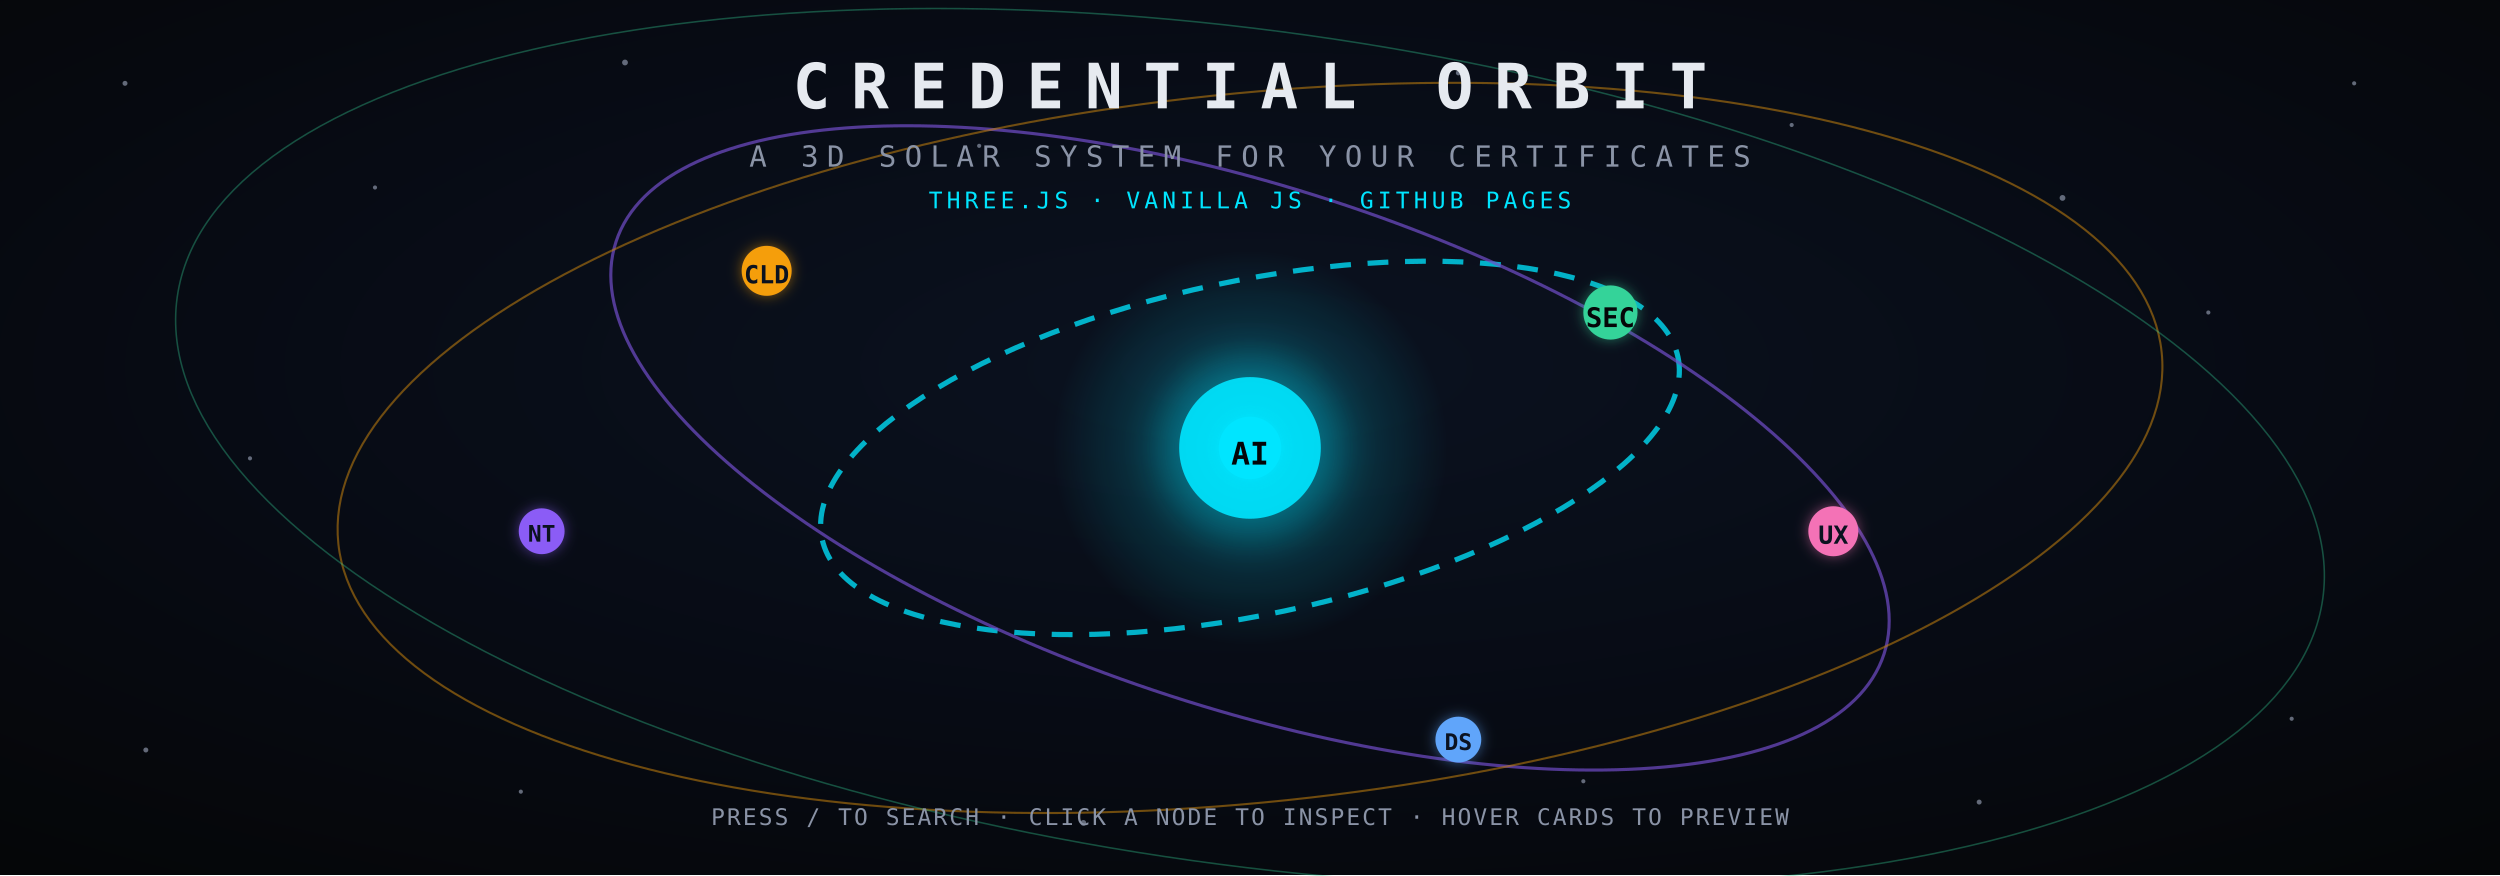
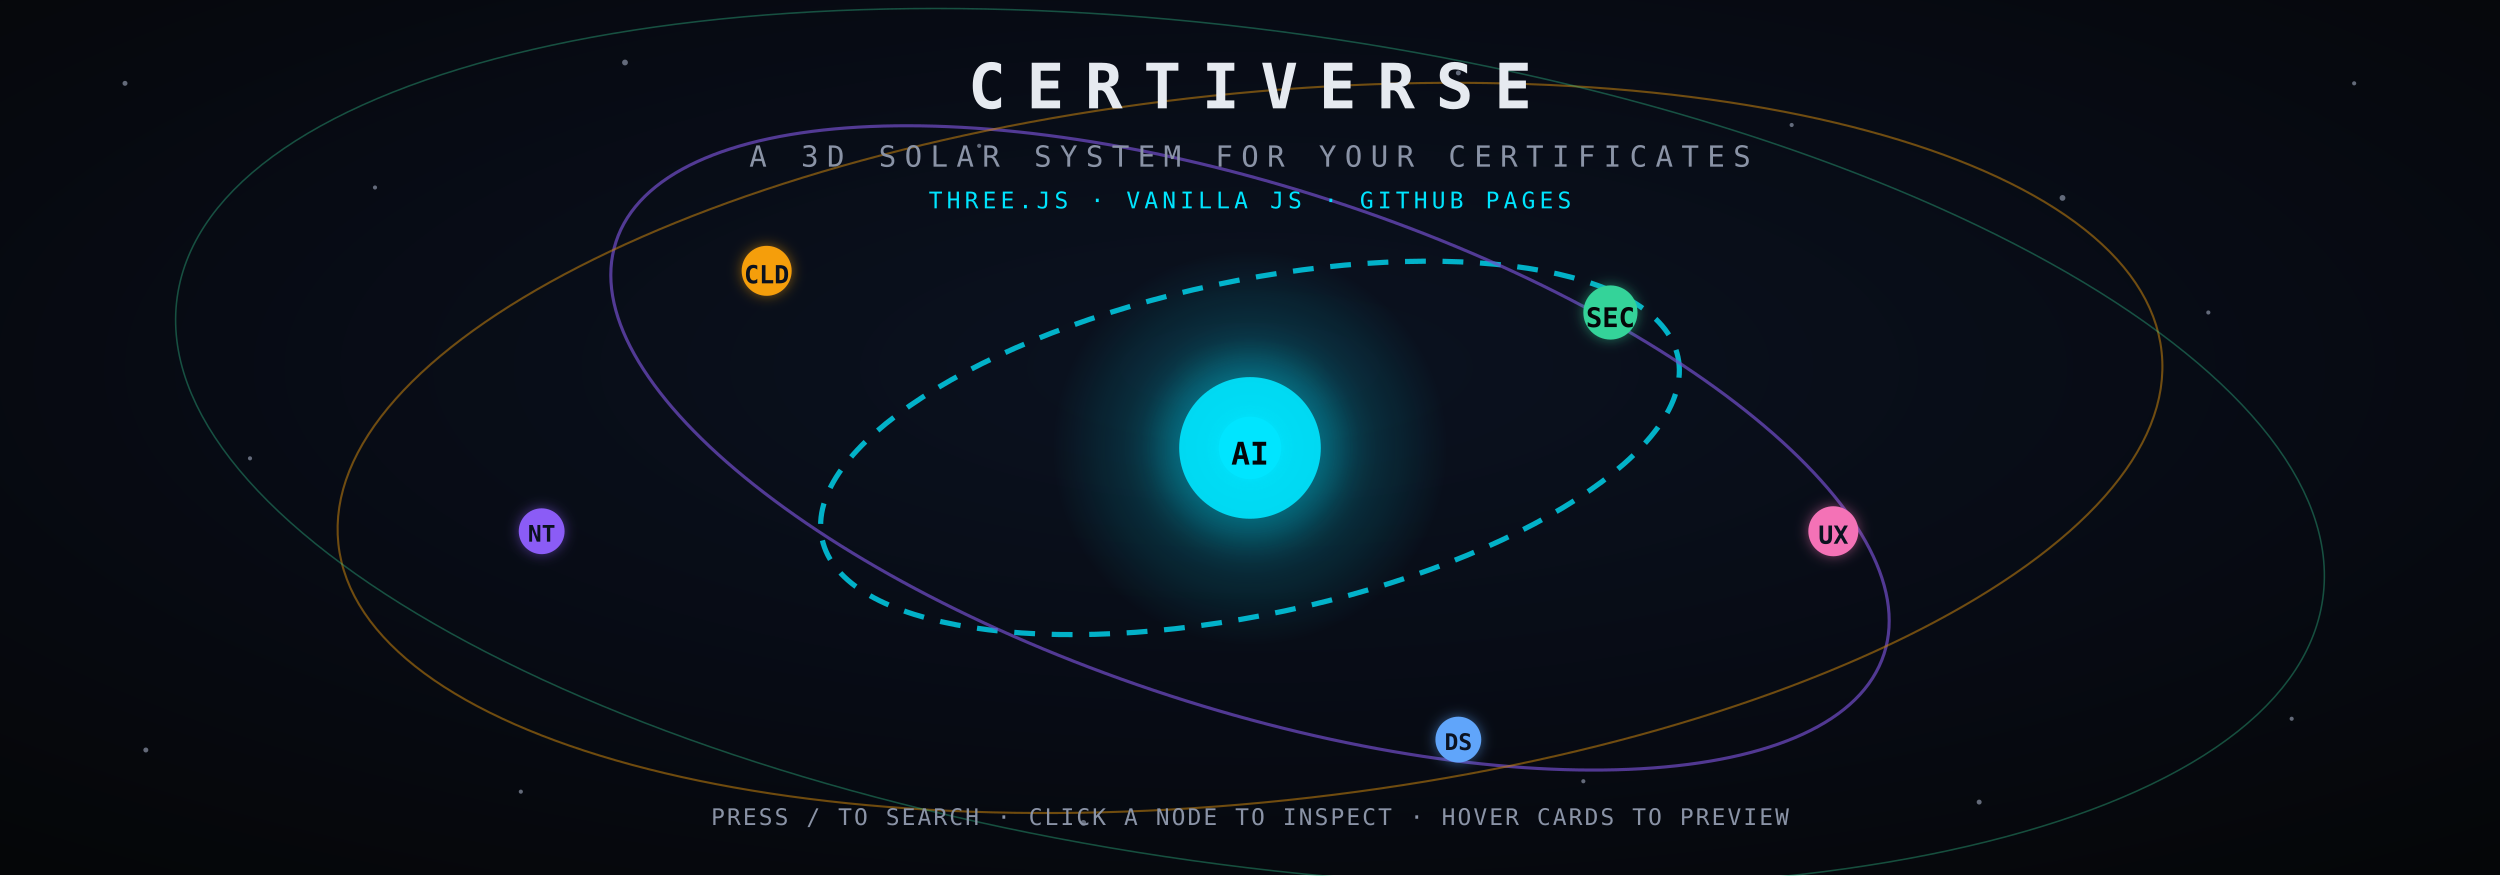
- <svg xmlns="http://www.w3.org/2000/svg" viewBox="0 0 1200 420" width="1200" height="420" role="img" aria-label="Credential Orbit banner">
+ <svg xmlns="http://www.w3.org/2000/svg" viewBox="0 0 1200 420" width="1200" height="420" role="img" aria-label="Certiverse banner">
  <defs>
    <radialGradient id="bg" cx="50%" cy="42%" r="75%">
      <stop offset="0%" stop-color="#0B1220" />
      <stop offset="55%" stop-color="#070B14" />
      <stop offset="100%" stop-color="#050608" />
    </radialGradient>
    <radialGradient id="coreGlow" cx="50%" cy="50%" r="50%">
      <stop offset="0%" stop-color="#00E5FF" stop-opacity="0.9" />
      <stop offset="35%" stop-color="#00A8C4" stop-opacity="0.55" />
      <stop offset="100%" stop-color="#00E5FF" stop-opacity="0" />
    </radialGradient>
    <radialGradient id="coreHalo" cx="50%" cy="50%" r="50%">
      <stop offset="0%" stop-color="#00E5FF" stop-opacity="0.35" />
      <stop offset="100%" stop-color="#00E5FF" stop-opacity="0" />
    </radialGradient>
    <filter id="blur" x="-50%" y="-50%" width="200%" height="200%">
      <feGaussianBlur stdDeviation="6" />
    </filter>
    <filter id="glowNode" x="-80%" y="-80%" width="260%" height="260%">
      <feGaussianBlur stdDeviation="3" />
    </filter>
  </defs>
  <rect width="1200" height="420" fill="url(#bg)" />
  <g fill="#8A93A6" opacity="0.7">
    <circle cx="60" cy="40" r="1.2" />
    <circle cx="180" cy="90" r="1" />
    <circle cx="300" cy="30" r="1.4" />
    <circle cx="470" cy="70" r="1" />
    <circle cx="700" cy="35" r="1.2" />
    <circle cx="860" cy="60" r="1" />
    <circle cx="990" cy="95" r="1.4" />
    <circle cx="1130" cy="40" r="1" />
    <circle cx="70" cy="360" r="1.2" />
    <circle cx="250" cy="380" r="1" />
    <circle cx="520" cy="395" r="1.4" />
    <circle cx="760" cy="375" r="1" />
    <circle cx="950" cy="385" r="1.2" />
    <circle cx="1100" cy="345" r="1" />
    <circle cx="120" cy="220" r="1" />
    <circle cx="1060" cy="150" r="1" />
  </g>
  <g fill="none" opacity="0.8">
    <ellipse cx="600" cy="215" rx="210" ry="80" stroke="#00E5FF" stroke-width="2.5" stroke-dasharray="10 8" transform="rotate(-12 600 215)" opacity="0.95" />
    <ellipse cx="600" cy="215" rx="320" ry="125" stroke="#8B5CF6" stroke-width="1.5" transform="rotate(18 600 215)" opacity="0.7" />
    <ellipse cx="600" cy="215" rx="440" ry="170" stroke="#F59E0B" stroke-width="1" transform="rotate(-6 600 215)" opacity="0.55" />
  </g>
  <ellipse cx="600" cy="215" rx="520" ry="200" stroke="#34D399" stroke-width="0.75" transform="rotate(8 600 215)" fill="none" opacity="0.35" />
  <circle cx="600" cy="215" r="95" fill="url(#coreHalo)" />
  <circle cx="600" cy="215" r="52" fill="url(#coreGlow)" filter="url(#blur)" />
  <circle cx="600" cy="215" r="34" fill="#00E5FF" opacity="0.9" />
  <circle cx="600" cy="215" r="14" fill="#FDE68A" opacity="0.95" />
  <g>
    <circle cx="600" cy="215" r="15" fill="#00E5FF" filter="url(#glowNode)" opacity="0.5" />
    <circle cx="600" cy="215" r="15" fill="#00E5FF" />
    <text x="600" y="223" text-anchor="middle" font-family="monospace" font-size="15" font-weight="bold" fill="#050608">AI</text>
  </g>
  <g>
    <circle cx="773" cy="150" r="13" fill="#34D399" filter="url(#glowNode)" opacity="0.5" />
    <circle cx="773" cy="150" r="13" fill="#34D399" />
    <text x="773" y="157" text-anchor="middle" font-family="monospace" font-size="13" font-weight="bold" fill="#050608">SEC</text>
  </g>
  <g>
    <circle cx="880" cy="255" r="12" fill="#F472B6" filter="url(#glowNode)" opacity="0.5" />
    <circle cx="880" cy="255" r="12" fill="#F472B6" />
    <text x="880" y="261" text-anchor="middle" font-family="monospace" font-size="12" font-weight="bold" fill="#0B1220">UX</text>
  </g>
  <g>
    <circle cx="368" cy="130" r="12" fill="#F59E0B" filter="url(#glowNode)" opacity="0.5" />
    <circle cx="368" cy="130" r="12" fill="#F59E0B" />
    <text x="368" y="136" text-anchor="middle" font-family="monospace" font-size="12" font-weight="bold" fill="#0B1220">CLD</text>
  </g>
  <g>
    <circle cx="260" cy="255" r="11" fill="#8B5CF6" filter="url(#glowNode)" opacity="0.5" />
    <circle cx="260" cy="255" r="11" fill="#8B5CF6" />
    <text x="260" y="260" text-anchor="middle" font-family="monospace" font-size="11" font-weight="bold" fill="#0B1220">NT</text>
  </g>
  <g>
    <circle cx="700" cy="355" r="11" fill="#60A5FA" filter="url(#glowNode)" opacity="0.5" />
    <circle cx="700" cy="355" r="11" fill="#60A5FA" />
    <text x="700" y="360" text-anchor="middle" font-family="monospace" font-size="11" font-weight="bold" fill="#0B1220">DS</text>
  </g>
-   <text x="600" y="52" text-anchor="middle" font-family="monospace" font-size="30" font-weight="bold" letter-spacing="10" fill="#E6EAF0">CREDENTIAL ORBIT</text>
+   <text x="600" y="52" text-anchor="middle" font-family="monospace" font-size="30" font-weight="bold" letter-spacing="10" fill="#E6EAF0">CERTIVERSE</text>
  <text x="600" y="80" text-anchor="middle" font-family="monospace" font-size="14" letter-spacing="4" fill="#8A93A6">A 3D SOLAR SYSTEM FOR YOUR CERTIFICATES</text>
  <text x="600" y="100" text-anchor="middle" font-family="monospace" font-size="11" letter-spacing="2" fill="#00E5FF">THREE.JS · VANILLA JS · GITHUB PAGES</text>
  <g font-family="monospace" font-size="11" letter-spacing="1">
    <text x="600" y="396" text-anchor="middle" fill="#8A93A6">PRESS / TO SEARCH · CLICK A NODE TO INSPECT · HOVER CARDS TO PREVIEW</text>
  </g>
</svg>
